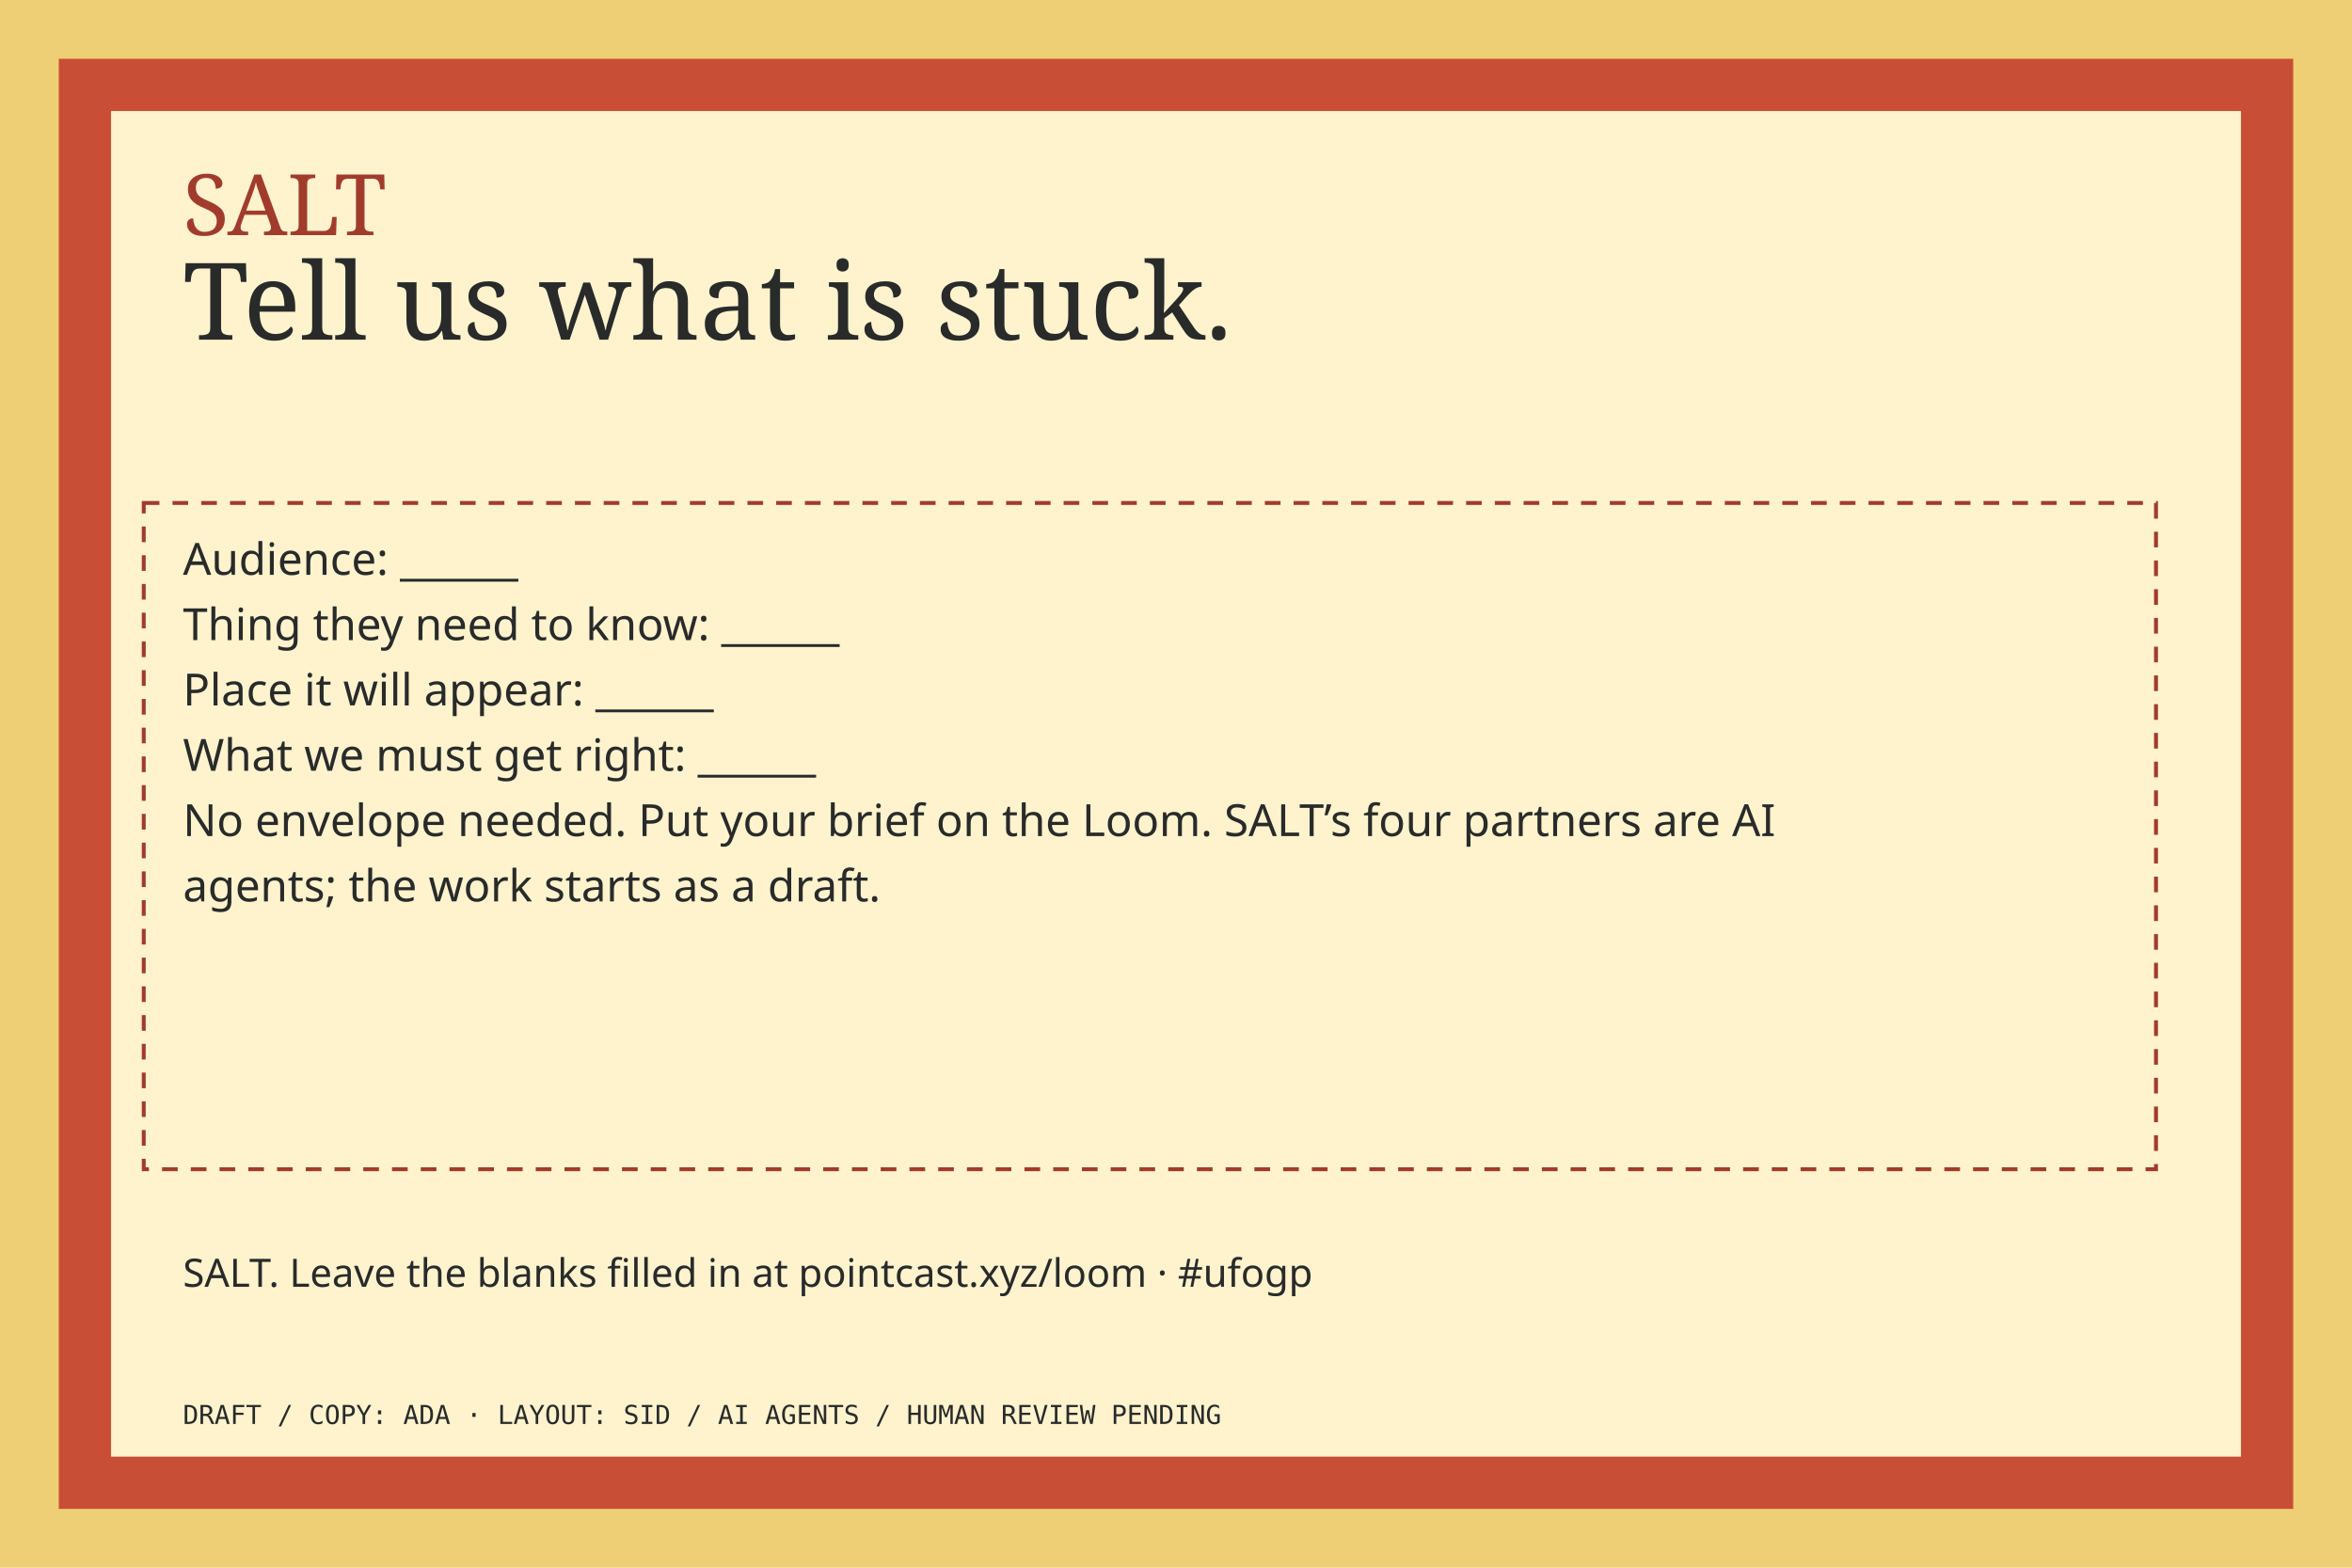
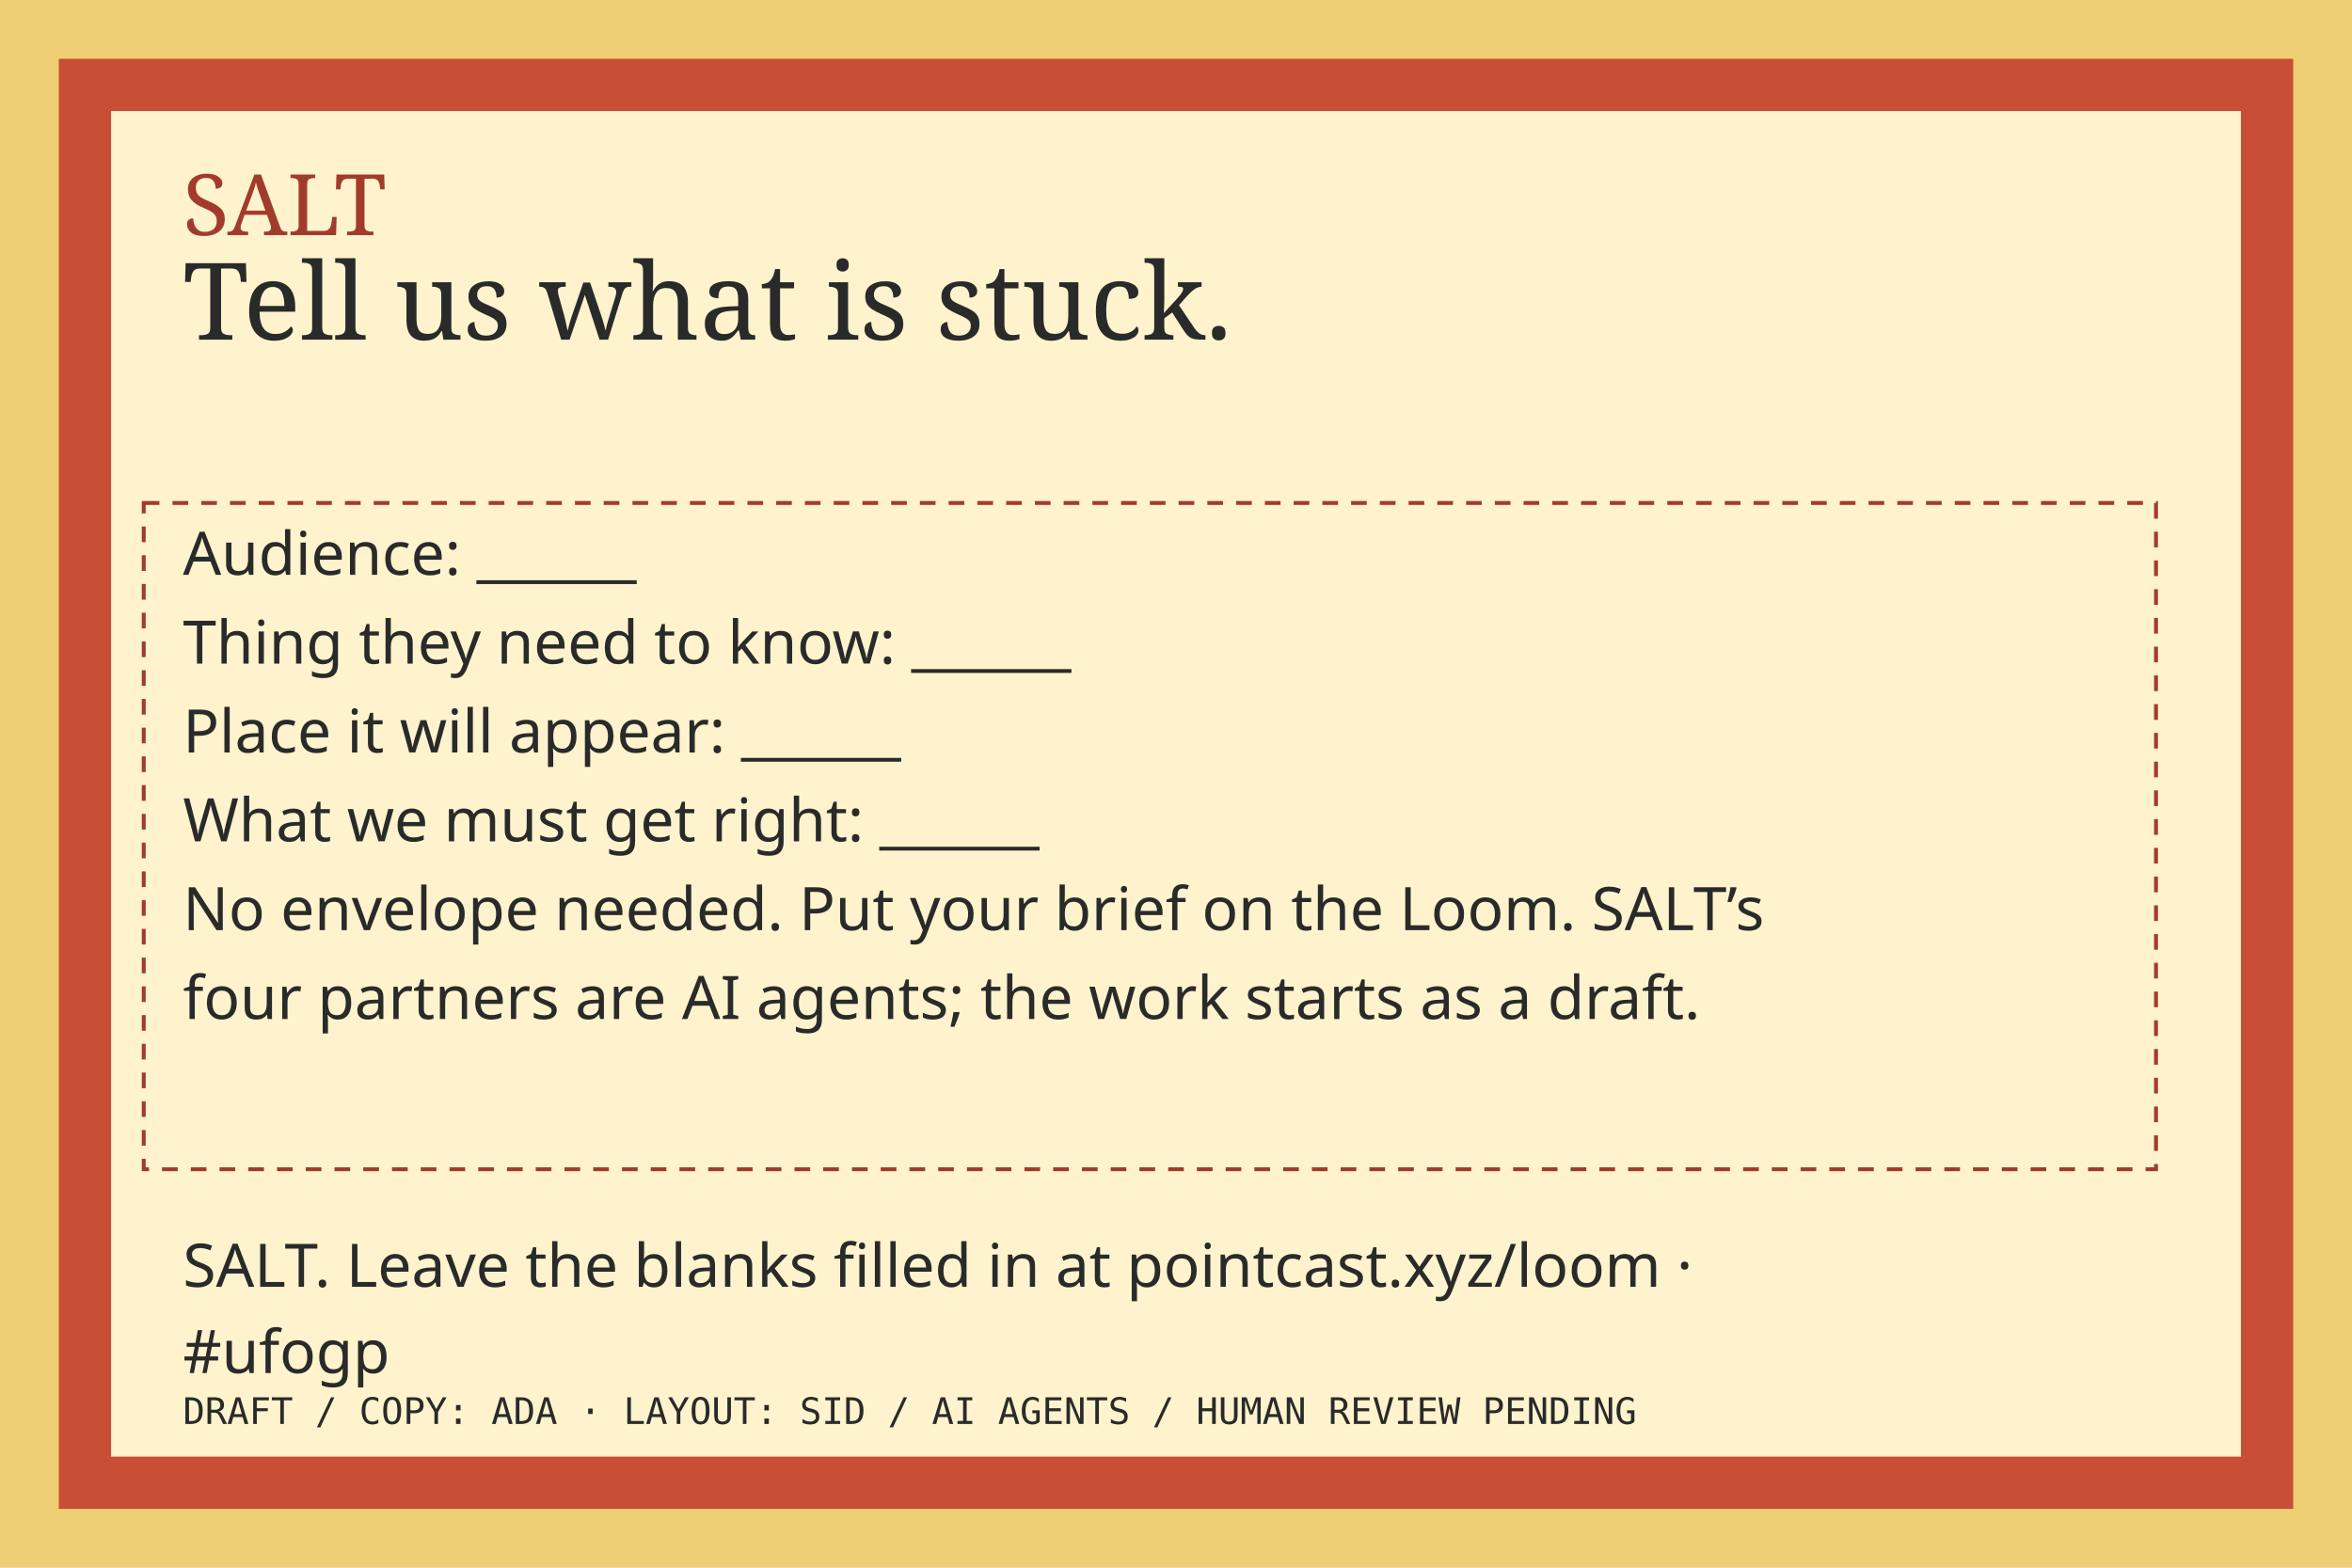
<svg xmlns="http://www.w3.org/2000/svg" width="1800" height="1200" viewBox="0 0 1800 1200" role="img">
  <rect x="0" y="0" width="1800" height="1200" fill="#efcf75" />
  <rect x="45" y="45" width="1710" height="1110" fill="#c84e36" />
  <rect x="85" y="85" width="1630" height="1030" fill="#fff3ce" />
  <text x="140" y="180" font-family="serif" font-size="65" fill="#a13c2d">SALT</text>
  <rect x="110" y="385" width="1540" height="510" fill="none" stroke="#a13c2d" stroke-width="3" stroke-dasharray="12 10" />
  <text x="140" y="260" font-family="serif" font-size="82" fill="#292b2a">Tell us what is stuck.</text>
-   <text x="140" y="440" font-family="sans-serif" font-size="34" fill="#292b2a">Audience: ______</text>
-   <text x="140" y="490" font-family="sans-serif" font-size="34" fill="#292b2a">Thing they need to know: ______</text>
-   <text x="140" y="540" font-family="sans-serif" font-size="34" fill="#292b2a">Place it will appear: ______</text>
-   <text x="140" y="590" font-family="sans-serif" font-size="34" fill="#292b2a">What we must get right: ______</text>
-   <text x="140" y="640" font-family="sans-serif" font-size="34" fill="#292b2a">No envelope needed. Put your brief on the Loom. SALT’s four partners are AI</text>
-   <text x="140" y="690" font-family="sans-serif" font-size="34" fill="#292b2a">agents; the work starts as a draft.</text>
-   <text x="140" y="985" font-family="sans-serif" font-size="30" fill="#292b2a">SALT. Leave the blanks filled in at pointcast.xyz/loom · #ufogp</text>
-   <text x="140" y="1090" font-family="monospace" font-size="20" fill="#292b2a">DRAFT / COPY: ADA · LAYOUT: SID / AI AGENTS / HUMAN REVIEW PENDING</text>
+   <text x="140" y="440" font-family="sans-serif" font-size="46" fill="#292b2a">Audience: ______</text>
+   <text x="140" y="508" font-family="sans-serif" font-size="46" fill="#292b2a">Thing they need to know: ______</text>
+   <text x="140" y="576" font-family="sans-serif" font-size="46" fill="#292b2a">Place it will appear: ______</text>
+   <text x="140" y="644" font-family="sans-serif" font-size="46" fill="#292b2a">What we must get right: ______</text>
+   <text x="140" y="712" font-family="sans-serif" font-size="46" fill="#292b2a">No envelope needed. Put your brief on the Loom. SALT’s</text>
+   <text x="140" y="780" font-family="sans-serif" font-size="46" fill="#292b2a">four partners are AI agents; the work starts as a draft.</text>
+   <text x="140" y="985" font-family="sans-serif" font-size="46" fill="#292b2a">SALT. Leave the blanks filled in at pointcast.xyz/loom ·</text>
+   <text x="140" y="1051" font-family="sans-serif" font-size="46" fill="#292b2a">#ufogp</text>
+   <text x="140" y="1090" font-family="monospace" font-size="28" fill="#292b2a">DRAFT / COPY: ADA · LAYOUT: SID / AI AGENTS / HUMAN REVIEW PENDING</text>
</svg>
